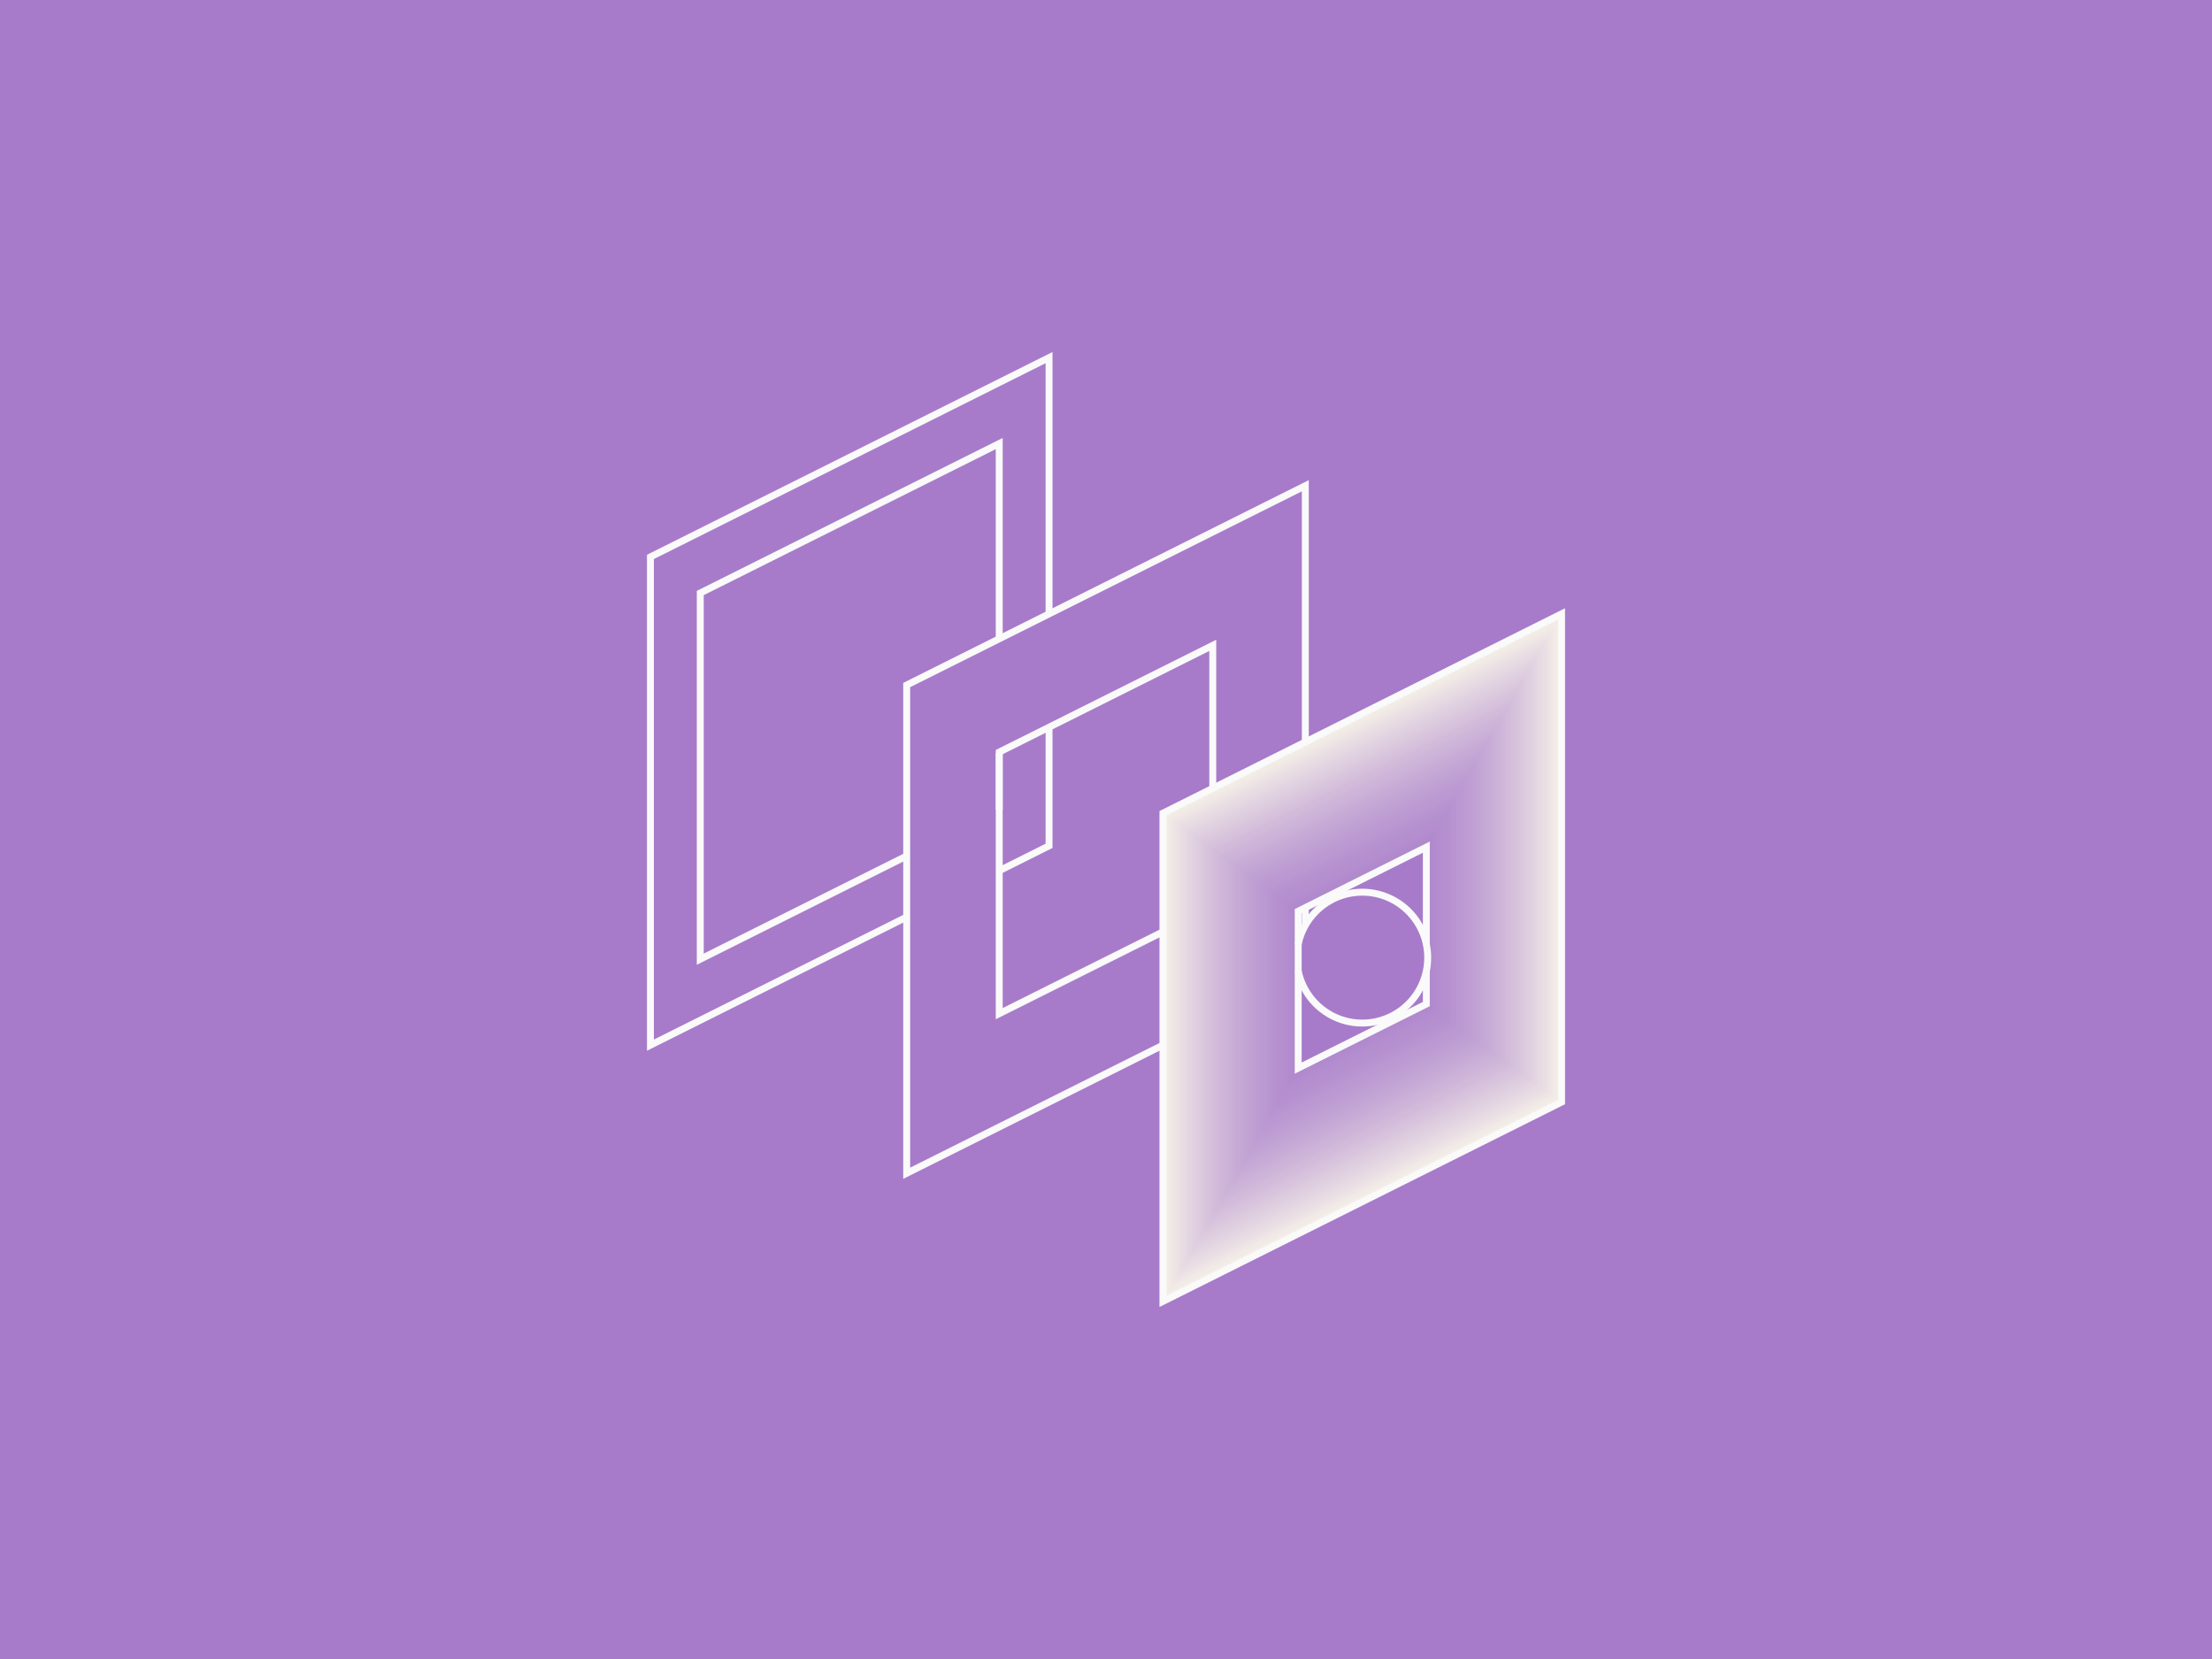
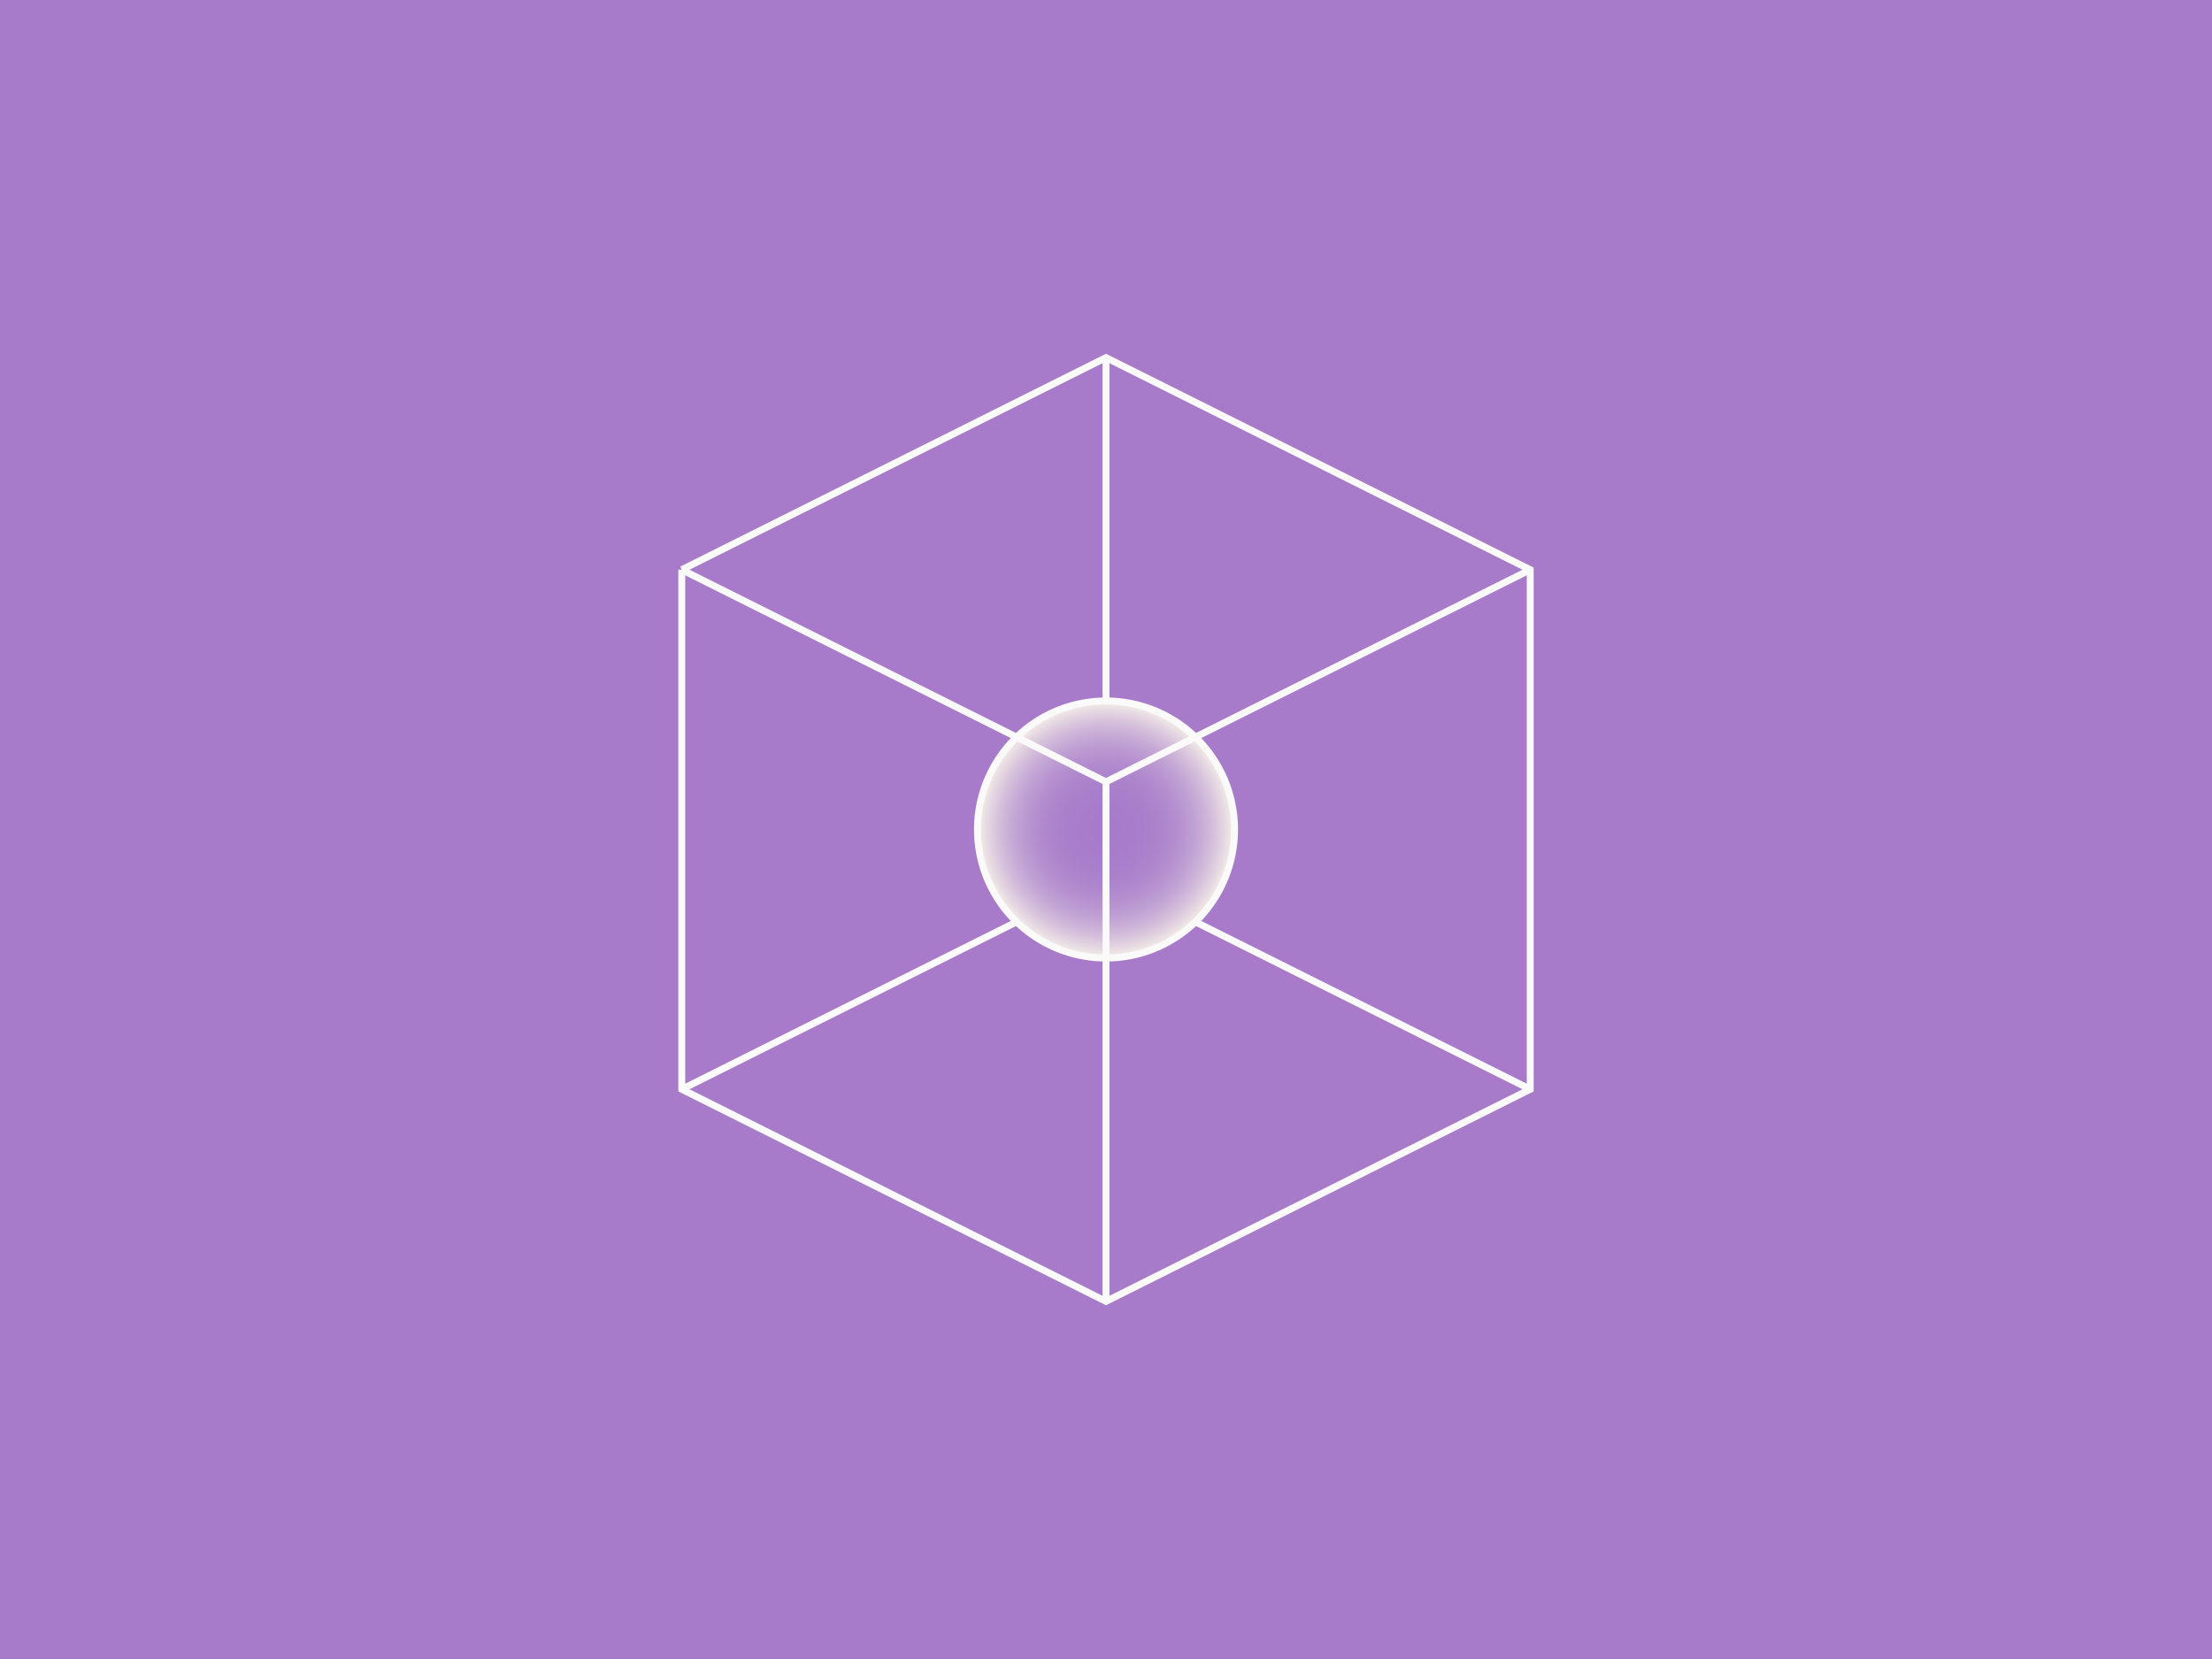
<svg xmlns="http://www.w3.org/2000/svg" width="3072" height="2304" viewBox="0 0 512 384">
  <rect width="512" height="384" fill="#A77BCA" />
  <svg x="64" y="0" width="384" height="384" viewBox="0 0 384 384">
    <defs>
-       <mask id="iris-0" maskUnits="userSpaceOnUse" x="0" y="0" width="384" height="384" style="mask-type:luminance">
-         <path d="M297.449 255.093L205.181 301.227L205.181 188.222L297.449 142.088ZM266.144 232.404L236.486 247.233L236.486 210.91L266.144 196.082Z" fill="white" fill-rule="evenodd" />
-         <path d="M296.968 254.744L205.662 300.398L205.662 188.57L296.968 142.917Z" fill="rgb(250,250,250)" />
-         <path d="M296.488 254.396L206.142 299.569L206.142 188.919L296.488 143.746Z" fill="rgb(244,244,244)" />
-         <path d="M296.007 254.048L206.623 298.74L206.623 189.267L296.007 144.575Z" fill="rgb(239,239,239)" />
-         <path d="M295.526 253.7L207.103 297.911L207.103 189.615L295.526 145.404Z" fill="rgb(234,234,234)" />
-         <path d="M295.046 253.351L207.584 297.082L207.584 189.964L295.046 146.233Z" fill="rgb(229,229,229)" />
-         <path d="M294.565 253.003L208.064 296.253L208.064 190.312L294.565 147.061Z" fill="rgb(224,224,224)" />
-         <path d="M294.085 252.655L208.545 295.425L208.545 190.66L294.085 147.89Z" fill="rgb(219,219,219)" />
-         <path d="M293.604 252.306L209.026 294.596L209.026 191.008L293.604 148.719Z" fill="rgb(214,214,214)" />
-         <path d="M293.124 251.958L209.506 293.767L209.506 191.357L293.124 149.548Z" fill="rgb(209,209,209)" />
-         <path d="M292.643 251.61L209.987 292.938L209.987 191.705L292.643 150.377Z" fill="rgb(205,205,205)" />
-         <path d="M292.163 251.262L210.467 292.109L210.467 192.053L292.163 151.206Z" fill="rgb(200,200,200)" />
-         <path d="M291.682 250.913L210.948 291.28L210.948 192.402L291.682 152.035Z" fill="rgb(195,195,195)" />
-         <path d="M291.201 250.565L211.428 290.452L211.428 192.75L291.201 152.863Z" fill="rgb(191,191,191)" />
-         <path d="M290.721 250.217L211.909 289.623L211.909 193.098L290.721 153.692Z" fill="rgb(186,186,186)" />
-         <path d="M290.24 249.868L212.389 288.794L212.389 193.446L290.24 154.521Z" fill="rgb(182,182,182)" />
-         <path d="M289.76 249.52L212.87 287.965L212.87 193.795L289.76 155.35Z" fill="rgb(177,177,177)" />
-         <path d="M289.279 249.172L213.351 287.136L213.351 194.143L289.279 156.179Z" fill="rgb(173,173,173)" />
-         <path d="M288.799 248.824L213.831 286.307L213.831 194.491L288.799 157.008Z" fill="rgb(168,168,168)" />
-         <path d="M288.318 248.475L214.312 285.478L214.312 194.84L288.318 157.836Z" fill="rgb(164,164,164)" />
-         <path d="M287.838 248.127L214.792 284.65L214.792 195.188L287.838 158.665Z" fill="rgb(160,160,160)" />
-         <path d="M287.357 247.779L215.273 283.821L215.273 195.536L287.357 159.494Z" fill="rgb(156,156,156)" />
-         <path d="M286.876 247.43L215.753 282.992L215.753 195.884L286.876 160.323Z" fill="rgb(152,152,152)" />
-         <path d="M286.396 247.082L216.234 282.163L216.234 196.233L286.396 161.152Z" fill="rgb(147,147,147)" />
-         <path d="M285.915 246.734L216.715 281.334L216.715 196.581L285.915 161.981Z" fill="rgb(143,143,143)" />
-         <path d="M285.435 246.386L217.195 280.505L217.195 196.929L285.435 162.81Z" fill="rgb(139,139,139)" />
-         <path d="M284.954 246.037L217.676 279.677L217.676 197.278L284.954 163.638Z" fill="rgb(136,136,136)" />
-         <path d="M284.474 245.689L218.156 278.848L218.156 197.626L284.474 164.467Z" fill="rgb(132,132,132)" />
-         <path d="M283.993 245.341L218.637 278.019L218.637 197.974L283.993 165.296Z" fill="rgb(128,128,128)" />
-         <path d="M283.512 244.992L219.117 277.19L219.117 198.322L283.512 166.125Z" fill="rgb(124,124,124)" />
-         <path d="M283.032 244.644L219.598 276.361L219.598 198.671L283.032 166.954Z" fill="rgb(121,121,121)" />
-         <path d="M282.551 244.296L220.078 275.532L220.078 199.019L282.551 167.783Z" fill="rgb(117,117,117)" />
-         <path d="M282.071 243.948L220.559 274.703L220.559 199.367L282.071 168.611Z" fill="rgb(113,113,113)" />
-         <path d="M281.59 243.599L221.04 273.875L221.04 199.716L281.59 169.44Z" fill="rgb(110,110,110)" />
-         <path d="M281.11 243.251L221.52 273.046L221.52 200.064L281.11 170.269Z" fill="rgb(106,106,106)" />
-         <path d="M280.629 242.903L222.001 272.217L222.001 200.412L280.629 171.098Z" fill="rgb(103,103,103)" />
-         <path d="M280.149 242.554L222.481 271.388L222.481 200.76L280.149 171.927Z" fill="rgb(100,100,100)" />
-         <path d="M279.668 242.206L222.962 270.559L222.962 201.109L279.668 172.756Z" fill="rgb(96,96,96)" />
-         <path d="M279.187 241.858L223.442 269.73L223.442 201.457L279.187 173.584Z" fill="rgb(93,93,93)" />
-         <path d="M278.707 241.51L223.923 268.902L223.923 201.805L278.707 174.413Z" fill="rgb(90,90,90)" />
-         <path d="M278.226 241.161L224.404 268.073L224.404 202.154L278.226 175.242Z" fill="rgb(87,87,87)" />
-         <path d="M277.746 240.813L224.884 267.244L224.884 202.502L277.746 176.071Z" fill="rgb(84,84,84)" />
-         <path d="M277.265 240.465L225.365 266.415L225.365 202.85L277.265 176.9Z" fill="rgb(81,81,81)" />
-         <path d="M276.785 240.116L225.845 265.586L225.845 203.198L276.785 177.729Z" fill="rgb(78,78,78)" />
-         <path d="M276.304 239.768L226.326 264.757L226.326 203.547L276.304 178.558Z" fill="rgb(75,75,75)" />
-         <path d="M275.823 239.42L226.806 263.929L226.806 203.895L275.823 179.386Z" fill="rgb(72,72,72)" />
-         <path d="M275.343 239.072L227.287 263.1L227.287 204.243L275.343 180.215Z" fill="rgb(69,69,69)" />
-         <path d="M274.862 238.723L227.767 262.271L227.767 204.592L274.862 181.044Z" fill="rgb(66,66,66)" />
-         <path d="M274.382 238.375L228.248 261.442L228.248 204.94L274.382 181.873Z" fill="rgb(64,64,64)" />
-         <path d="M273.901 238.027L228.729 260.613L228.729 205.288L273.901 182.702Z" fill="rgb(61,61,61)" />
-         <path d="M273.421 237.679L229.209 259.784L229.209 205.636L273.421 183.531Z" fill="rgb(59,59,59)" />
-         <path d="M272.94 237.33L229.69 258.955L229.69 205.985L272.94 184.359Z" fill="rgb(56,56,56)" />
-         <path d="M272.46 236.982L230.17 258.127L230.17 206.333L272.46 185.188Z" fill="rgb(54,54,54)" />
-         <path d="M271.979 236.634L230.651 257.298L230.651 206.681L271.979 186.017Z" fill="rgb(51,51,51)" />
-         <path d="M271.498 236.285L231.131 256.469L231.131 207.03L271.498 186.846Z" fill="rgb(49,49,49)" />
-         <path d="M271.018 235.937L231.612 255.64L231.612 207.378L271.018 187.675Z" fill="rgb(47,47,47)" />
-         <path d="M270.537 235.589L232.092 254.811L232.092 207.726L270.537 188.504Z" fill="rgb(44,44,44)" />
-         <path d="M270.057 235.241L232.573 253.982L232.573 208.074L270.057 189.333Z" fill="rgb(42,42,42)" />
-         <path d="M269.576 234.892L233.054 253.154L233.054 208.423L269.576 190.161Z" fill="rgb(40,40,40)" />
-         <path d="M269.096 234.544L233.534 252.325L233.534 208.771L269.096 190.99Z" fill="rgb(38,38,38)" />
-         <path d="M268.615 234.196L234.015 251.496L234.015 209.119L268.615 191.819Z" fill="rgb(36,36,36)" />
-         <path d="M268.135 233.847L234.495 250.667L234.495 209.468L268.135 192.648Z" fill="rgb(34,34,34)" />
-         <path d="M267.654 233.499L234.976 249.838L234.976 209.816L267.654 193.477Z" fill="rgb(32,32,32)" />
-         <path d="M267.173 233.151L235.456 249.009L235.456 210.164L267.173 194.306Z" fill="rgb(30,30,30)" />
-         <path d="M266.693 232.803L235.937 248.18L235.937 210.512L266.693 195.134Z" fill="rgb(28,28,28)" />
-         <path d="M266.212 232.454L236.418 247.352L236.418 210.861L266.212 195.963Z" fill="rgb(27,27,27)" />
-         <path d="M265.732 232.106L236.898 246.523L236.898 211.209L265.732 196.792Z" fill="rgb(25,25,25)" />
-         <path d="M265.251 231.758L237.379 245.694L237.379 211.557L265.251 197.621Z" fill="rgb(23,23,23)" />
-         <path d="M264.771 231.409L237.859 244.865L237.859 211.906L264.771 198.45Z" fill="rgb(22,22,22)" />
-         <path d="M264.29 231.061L238.34 244.036L238.34 212.254L264.29 199.279Z" fill="rgb(20,20,20)" />
-         <path d="M263.809 230.713L238.82 243.207L238.82 212.602L263.809 200.107Z" fill="rgb(19,19,19)" />
-         <path d="M263.329 230.365L239.301 242.379L239.301 212.95L263.329 200.936Z" fill="rgb(17,17,17)" />
-         <path d="M262.848 230.016L239.781 241.55L239.781 213.299L262.848 201.765Z" fill="rgb(16,16,16)" />
-         <path d="M262.368 229.668L240.262 240.721L240.262 213.647L262.368 202.594Z" fill="rgb(15,15,15)" />
-         <path d="M261.887 229.32L240.743 239.892L240.743 213.995L261.887 203.423Z" fill="rgb(13,13,13)" />
-         <path d="M261.407 228.971L241.223 239.063L241.223 214.343L261.407 204.252Z" fill="rgb(12,12,12)" />
-         <path d="M260.926 228.623L241.704 238.234L241.704 214.692L260.926 205.081Z" fill="rgb(11,11,11)" />
-         <path d="M260.446 228.275L242.184 237.405L242.184 215.04L260.446 205.909Z" fill="rgb(10,10,10)" />
-         <path d="M259.965 227.927L242.665 236.577L242.665 215.388L259.965 206.738Z" fill="rgb(9,9,9)" />
-         <path d="M259.484 227.578L243.145 235.748L243.145 215.737L259.484 207.567Z" fill="rgb(8,8,8)" />
-         <path d="M259.004 227.23L243.626 234.919L243.626 216.085L259.004 208.396Z" fill="rgb(7,7,7)" />
-         <path d="M258.523 226.882L244.106 234.09L244.106 216.433L258.523 209.225Z" fill="rgb(6,6,6)" />
-         <path d="M258.043 226.533L244.587 233.261L244.587 216.781L258.043 210.054Z" fill="rgb(5,5,5)" />
-         <path d="M257.562 226.185L245.068 232.432L245.068 217.13L257.562 210.882Z" fill="rgb(5,5,5)" />
-         <path d="M257.082 225.837L245.548 231.604L245.548 217.478L257.082 211.711Z" fill="rgb(4,4,4)" />
-         <path d="M256.601 225.489L246.029 230.775L246.029 217.826L256.601 212.54Z" fill="rgb(3,3,3)" />
-         <path d="M256.121 225.14L246.509 229.946L246.509 218.175L256.121 213.369Z" fill="rgb(3,3,3)" />
-         <path d="M255.64 224.792L246.99 229.117L246.99 218.523L255.64 214.198Z" fill="rgb(2,2,2)" />
-         <path d="M255.159 224.444L247.47 228.288L247.47 218.871L255.159 215.027Z" fill="rgb(2,2,2)" />
-         <path d="M254.679 224.095L247.951 227.459L247.951 219.219L254.679 215.856Z" fill="rgb(1,1,1)" />
-         <path d="M254.198 223.747L248.432 226.631L248.432 219.568L254.198 216.684Z" fill="rgb(1,1,1)" />
-         <path d="M253.718 223.399L248.912 225.802L248.912 219.916L253.718 217.513Z" fill="rgb(1,1,1)" />
-         <path d="M253.237 223.051L249.393 224.973L249.393 220.264L253.237 218.342Z" fill="rgb(0,0,0)" />
-         <path d="M252.757 222.702L249.873 224.144L249.873 220.613L252.757 219.171Z" fill="rgb(0,0,0)" />
-         <path d="M252.276 222.354L250.354 223.315L250.354 220.961L252.276 220Z" fill="rgb(0,0,0)" />
-         <path d="M251.795 222.006L250.834 222.486L250.834 221.309L251.795 220.829Z" fill="rgb(0,0,0)" />
-         <path d="M251.315 221.657L251.315 221.657L251.315 221.657L251.315 221.657Z" fill="rgb(0,0,0)" />
-         <path d="M266.144 232.404L236.486 247.233L236.486 210.91L266.144 196.082Z" fill="black" />
-       </mask>
+       <radialGradient id="iris-0" gradientUnits="userSpaceOnUse" cx="0" cy="0" r="1" gradientTransform="matrix(29.75679 0 0 29.75679 192 192)">
+         <stop offset="0" stop-color="#F6F1E8" stop-opacity="0" />
+         <stop offset="0.031" stop-color="#F6F1E8" stop-opacity="0" />
+         <stop offset="0.062" stop-color="#F6F1E8" stop-opacity="0" />
+         <stop offset="0.094" stop-color="#F6F1E8" stop-opacity="0.001" />
+         <stop offset="0.125" stop-color="#F6F1E8" stop-opacity="0.002" />
+         <stop offset="0.156" stop-color="#F6F1E8" stop-opacity="0.004" />
+         <stop offset="0.188" stop-color="#F6F1E8" stop-opacity="0.007" />
+         <stop offset="0.219" stop-color="#F6F1E8" stop-opacity="0.01" />
+         <stop offset="0.25" stop-color="#F6F1E8" stop-opacity="0.016" />
+         <stop offset="0.281" stop-color="#F6F1E8" stop-opacity="0.022" />
+         <stop offset="0.312" stop-color="#F6F1E8" stop-opacity="0.031" />
+         <stop offset="0.344" stop-color="#F6F1E8" stop-opacity="0.041" />
+         <stop offset="0.375" stop-color="#F6F1E8" stop-opacity="0.053" />
+         <stop offset="0.406" stop-color="#F6F1E8" stop-opacity="0.067" />
+         <stop offset="0.438" stop-color="#F6F1E8" stop-opacity="0.084" />
+         <stop offset="0.469" stop-color="#F6F1E8" stop-opacity="0.103" />
+         <stop offset="0.5" stop-color="#F6F1E8" stop-opacity="0.125" />
+         <stop offset="0.531" stop-color="#F6F1E8" stop-opacity="0.15" />
+         <stop offset="0.562" stop-color="#F6F1E8" stop-opacity="0.178" />
+         <stop offset="0.594" stop-color="#F6F1E8" stop-opacity="0.209" />
+         <stop offset="0.625" stop-color="#F6F1E8" stop-opacity="0.244" />
+         <stop offset="0.656" stop-color="#F6F1E8" stop-opacity="0.283" />
+         <stop offset="0.688" stop-color="#F6F1E8" stop-opacity="0.325" />
+         <stop offset="0.719" stop-color="#F6F1E8" stop-opacity="0.371" />
+         <stop offset="0.75" stop-color="#F6F1E8" stop-opacity="0.422" />
+         <stop offset="0.781" stop-color="#F6F1E8" stop-opacity="0.477" />
+         <stop offset="0.812" stop-color="#F6F1E8" stop-opacity="0.536" />
+         <stop offset="0.844" stop-color="#F6F1E8" stop-opacity="0.601" />
+         <stop offset="0.875" stop-color="#F6F1E8" stop-opacity="0.67" />
+         <stop offset="0.906" stop-color="#F6F1E8" stop-opacity="0.744" />
+         <stop offset="0.938" stop-color="#F6F1E8" stop-opacity="0.824" />
+         <stop offset="0.969" stop-color="#F6F1E8" stop-opacity="0.909" />
+         <stop offset="1" stop-color="#F6F1E8" stop-opacity="1" />
+       </radialGradient>
    </defs>
-     <path d="M297.449 255.093L205.181 301.227L205.181 188.222L297.449 142.088ZM266.144 232.404L236.486 247.233L236.486 210.91L266.144 196.082Z" fill="#F6F1E8" fill-rule="evenodd" mask="url(#iris-0)" />
+     <path d="M221.757 192L221.741 192.974L221.693 193.946L221.614 194.917L221.502 195.884L221.359 196.847L221.185 197.805L220.979 198.757L220.743 199.702L220.475 200.638L220.178 201.565L219.85 202.482L219.492 203.387L219.104 204.281L218.688 205.161L218.243 206.027L217.77 206.878L217.27 207.714L216.742 208.532L216.188 209.333L215.608 210.115L215.002 210.878L214.372 211.62L213.718 212.342L213.041 213.041L212.342 213.718L211.62 214.372L210.878 215.002L210.115 215.608L209.333 216.188L208.532 216.742L207.714 217.27L206.878 217.77L206.027 218.243L205.161 218.688L204.281 219.104L203.387 219.492L202.482 219.85L201.565 220.178L200.638 220.475L199.702 220.743L198.757 220.979L197.805 221.185L196.847 221.359L195.884 221.502L194.917 221.614L193.946 221.693L192.974 221.741L192 221.757L191.026 221.741L190.054 221.693L189.083 221.614L188.116 221.502L187.153 221.359L186.195 221.185L185.243 220.979L184.298 220.743L183.362 220.475L182.435 220.178L181.518 219.85L180.613 219.492L179.719 219.104L178.839 218.688L177.973 218.243L177.122 217.77L176.286 217.27L175.468 216.742L174.667 216.188L173.885 215.608L173.122 215.002L172.38 214.372L171.658 213.718L170.959 213.041L170.282 212.342L169.628 211.62L168.998 210.878L168.392 210.115L167.812 209.333L167.258 208.532L166.73 207.714L166.23 206.878L165.757 206.027L165.312 205.161L164.896 204.281L164.508 203.387L164.15 202.482L163.822 201.565L163.525 200.638L163.257 199.702L163.021 198.757L162.815 197.805L162.641 196.847L162.498 195.884L162.386 194.917L162.307 193.946L162.259 192.974L162.243 192L162.259 191.026L162.307 190.054L162.386 189.083L162.498 188.116L162.641 187.153L162.815 186.195L163.021 185.243L163.257 184.298L163.525 183.362L163.822 182.435L164.15 181.518L164.508 180.613L164.896 179.719L165.312 178.839L165.757 177.973L166.23 177.122L166.73 176.286L167.258 175.468L167.812 174.667L168.392 173.885L168.998 173.122L169.628 172.38L170.282 171.658L170.959 170.959L171.658 170.282L172.38 169.628L173.122 168.998L173.885 168.392L174.667 167.812L175.468 167.258L176.286 166.73L177.122 166.23L177.973 165.757L178.839 165.312L179.719 164.896L180.613 164.508L181.518 164.15L182.435 163.822L183.362 163.525L184.298 163.257L185.243 163.021L186.195 162.815L187.153 162.641L188.116 162.498L189.083 162.386L190.054 162.307L191.026 162.259L192 162.243L192.974 162.259L193.946 162.307L194.917 162.386L195.884 162.498L196.847 162.641L197.805 162.815L198.757 163.021L199.702 163.257L200.638 163.525L201.565 163.822L202.482 164.15L203.387 164.508L204.281 164.896L205.161 165.312L206.027 165.757L206.878 166.23L207.714 166.73L208.532 167.258L209.333 167.812L210.115 168.392L210.878 168.998L211.62 169.628L212.342 170.282L213.041 170.959L213.718 171.658L214.372 172.38L215.002 173.122L215.608 173.885L216.188 174.667L216.742 175.468L217.27 176.286L217.77 177.122L218.243 177.973L218.688 178.839L219.104 179.719L219.492 180.613L219.85 181.518L220.178 182.435L220.475 183.362L220.743 184.298L220.979 185.243L221.185 186.195L221.359 187.153L221.502 188.116L221.614 189.083L221.693 190.054L221.741 191.026Z" fill-rule="evenodd" fill="url(#iris-0)" />
    <g fill="none" stroke="#FAFAFA" stroke-linejoin="miter" stroke-linecap="butt">
      <g opacity="0.35" />
      <g>
-         <path d="M237.061 225.972L236.524 226.24" stroke-width="1.6" />
-         <path d="M205.411 241.797L145.866 271.569L145.866 158.565L238.134 112.431L238.134 171.624" stroke-width="1.6" />
-         <path d="M238.134 209.89L238.134 214.075" stroke-width="1.6" />
-         <path d="M205.022 215.758L167.285 234.626L167.285 174.088L216.715 149.374L216.715 182.34" stroke-width="1.6" />
-         <path d="M167.017 201.679L178.819 195.778L178.819 168.274" stroke-width="1.6" />
-         <path d="M146.096 212.139L86.551 241.912L86.551 128.907L178.819 82.773L178.819 141.966" stroke-width="1.6" />
-         <path d="M145.828 198.148L98.085 222.019L98.085 137.266L167.285 102.666L167.285 148.027" stroke-width="1.6" />
-         <path d="M167.285 174.288L167.285 187.419" stroke-width="1.6" />
-         <path d="M236.46 224.612L236.565 225.097L236.685 225.577L236.821 226.054L236.973 226.526L237.14 226.993L237.322 227.453L237.519 227.908L237.731 228.356L237.958 228.797L238.198 229.23L238.453 229.655L238.722 230.072L239.004 230.479L239.299 230.878L239.607 231.266L239.928 231.644L240.261 232.011L240.605 232.367L240.961 232.712L241.329 233.045L241.707 233.365L242.095 233.673L242.493 233.969L242.9 234.251L243.317 234.519L243.742 234.774L244.175 235.015L244.616 235.241L245.064 235.453L245.519 235.65L245.98 235.832L246.446 235.999L246.918 236.151L247.395 236.287L247.876 236.408L248.36 236.512L248.848 236.601L249.338 236.674L249.83 236.73L250.324 236.771L250.819 236.795L251.315 236.803L251.81 236.795L252.305 236.771L252.799 236.73L253.292 236.674L253.782 236.601L254.27 236.512L254.754 236.408L255.235 236.287L255.711 236.151L256.183 235.999L256.65 235.832L257.111 235.65L257.566 235.453L258.014 235.241L258.455 235.015L258.888 234.774L259.313 234.519L259.729 234.251L260.137 233.969L260.535 233.673L260.923 233.365L261.301 233.045L261.668 232.712L262.025 232.367L262.369 232.011L262.702 231.644L263.023 231.266L263.331 230.878L263.626 230.479L263.908 230.072L264.177 229.655L264.431 229.23L264.672 228.797L264.899 228.356L265.111 227.908L265.308 227.453L265.49 226.993L265.657 226.526L265.808 226.054L265.945 225.577L266.065 225.097L266.17 224.612L266.258 224.125L266.331 223.634L266.388 223.142L266.428 222.648L266.453 222.153L266.461 221.657L266.453 221.162L266.428 220.667L266.388 220.173L266.331 219.681L266.258 219.19L266.17 218.703L266.065 218.218L265.945 217.737L265.808 217.261L265.657 216.789L265.49 216.322L265.308 215.861L265.111 215.407L264.899 214.959L264.672 214.518L264.431 214.085L264.177 213.659L263.908 213.243L263.626 212.835L263.331 212.437L263.023 212.049L262.702 211.671L262.369 211.304L262.025 210.948L261.668 210.603L261.301 210.27L260.923 209.95L260.535 209.642L260.137 209.346L259.729 209.064L259.313 208.796L258.888 208.541L258.455 208.3L258.014 208.074L257.566 207.862L257.111 207.665L256.65 207.482L256.183 207.316L255.711 207.164L255.235 207.028L254.754 206.907L254.27 206.803L253.782 206.714L253.292 206.641L252.799 206.585L252.305 206.544L251.81 206.52L251.315 206.512L250.819 206.52L250.324 206.544L249.83 206.585L249.338 206.641L248.848 206.714L248.36 206.803L247.876 206.907L247.395 207.028L246.918 207.164L246.446 207.316L245.98 207.482L245.519 207.665L245.064 207.862L244.616 208.074L244.175 208.3L243.742 208.541L243.317 208.796L242.9 209.064L242.493 209.346L242.095 209.642L241.707 209.95L241.329 210.27L240.961 210.603L240.605 210.948L240.261 211.304L239.928 211.671L239.607 212.049L239.299 212.437L239.004 212.835L238.722 213.243L238.453 213.659L238.198 214.085L237.958 214.518L237.731 214.959L237.519 215.407L237.322 215.861L237.14 216.322L236.973 216.789L236.821 217.261L236.685 217.737L236.565 218.218L236.46 218.703" stroke-width="1.6" />
-         <path d="M266.144 218.709L266.144 196.082L236.486 210.91L236.486 247.233L266.144 232.404L266.144 224.664" stroke-width="1.6" />
-         <path d="M297.449 255.093L205.181 301.227L205.181 188.222L297.449 142.088L297.449 255.093L205.181 301.227" stroke-width="1.6" />
+         <path d="M212.39 213.229L290.192 252.13" stroke-width="1.6" />
+         <path d="M192 162.349L192 82.773" stroke-width="1.6" />
+         <path d="M171.074 213.497L93.808 252.13" stroke-width="1.6" />
+         <path d="M93.808 131.87L192 82.773L290.192 131.87L290.192 252.13L192 301.227L93.808 252.13L93.808 131.87" stroke-width="1.6" />
+         <path d="M290.192 131.87L192 180.966L93.808 131.87" stroke-width="1.6" />
+         <path d="M192 301.227L192 180.966" stroke-width="1.6" />
+         <path d="M221.757 192L221.741 192.974L221.693 193.946L221.614 194.917L221.502 195.884L221.359 196.847L221.185 197.805L220.979 198.757L220.743 199.702L220.475 200.638L220.178 201.565L219.85 202.482L219.492 203.387L219.104 204.281L218.688 205.161L218.243 206.027L217.77 206.878L217.27 207.714L216.742 208.532L216.188 209.333L215.608 210.115L215.002 210.878L214.372 211.62L213.718 212.342L213.041 213.041L212.342 213.718L211.62 214.372L210.878 215.002L210.115 215.608L209.333 216.188L208.532 216.742L207.714 217.27L206.878 217.77L206.027 218.243L205.161 218.688L204.281 219.104L203.387 219.492L202.482 219.85L201.565 220.178L200.638 220.475L199.702 220.743L198.757 220.979L197.805 221.185L196.847 221.359L195.884 221.502L194.917 221.614L193.946 221.693L192.974 221.741L192 221.757L191.026 221.741L190.054 221.693L189.083 221.614L188.116 221.502L187.153 221.359L186.195 221.185L185.243 220.979L184.298 220.743L183.362 220.475L182.435 220.178L181.518 219.85L180.613 219.492L179.719 219.104L178.839 218.688L177.973 218.243L177.122 217.77L176.286 217.27L175.468 216.742L174.667 216.188L173.885 215.608L173.122 215.002L172.38 214.372L171.658 213.718L170.959 213.041L170.282 212.342L169.628 211.62L168.998 210.878L168.392 210.115L167.812 209.333L167.258 208.532L166.73 207.714L166.23 206.878L165.757 206.027L165.312 205.161L164.896 204.281L164.508 203.387L164.15 202.482L163.822 201.565L163.525 200.638L163.257 199.702L163.021 198.757L162.815 197.805L162.641 196.847L162.498 195.884L162.386 194.917L162.307 193.946L162.259 192.974L162.243 192L162.259 191.026L162.307 190.054L162.386 189.083L162.498 188.116L162.641 187.153L162.815 186.195L163.021 185.243L163.257 184.298L163.525 183.362L163.822 182.435L164.15 181.518L164.508 180.613L164.896 179.719L165.312 178.839L165.757 177.973L166.23 177.122L166.73 176.286L167.258 175.468L167.812 174.667L168.392 173.885L168.998 173.122L169.628 172.38L170.282 171.658L170.959 170.959L171.658 170.282L172.38 169.628L173.122 168.998L173.885 168.392L174.667 167.812L175.468 167.258L176.286 166.73L177.122 166.23L177.973 165.757L178.839 165.312L179.719 164.896L180.613 164.508L181.518 164.15L182.435 163.822L183.362 163.525L184.298 163.257L185.243 163.021L186.195 162.815L187.153 162.641L188.116 162.498L189.083 162.386L190.054 162.307L191.026 162.259L192 162.243L192.974 162.259L193.946 162.307L194.917 162.386L195.884 162.498L196.847 162.641L197.805 162.815L198.757 163.021L199.702 163.257L200.638 163.525L201.565 163.822L202.482 164.15L203.387 164.508L204.281 164.896L205.161 165.312L206.027 165.757L206.878 166.23L207.714 166.73L208.532 167.258L209.333 167.812L210.115 168.392L210.878 168.998L211.62 169.628L212.342 170.282L213.041 170.959L213.718 171.658L214.372 172.38L215.002 173.122L215.608 173.885L216.188 174.667L216.742 175.468L217.27 176.286L217.77 177.122L218.243 177.973L218.688 178.839L219.104 179.719L219.492 180.613L219.85 181.518L220.178 182.435L220.475 183.362L220.743 184.298L220.979 185.243L221.185 186.195L221.359 187.153L221.502 188.116L221.614 189.083L221.693 190.054L221.741 191.026L221.757 192L221.741 192.974" stroke-width="1.6" />
      </g>
      <g />
    </g>
  </svg>
</svg>
